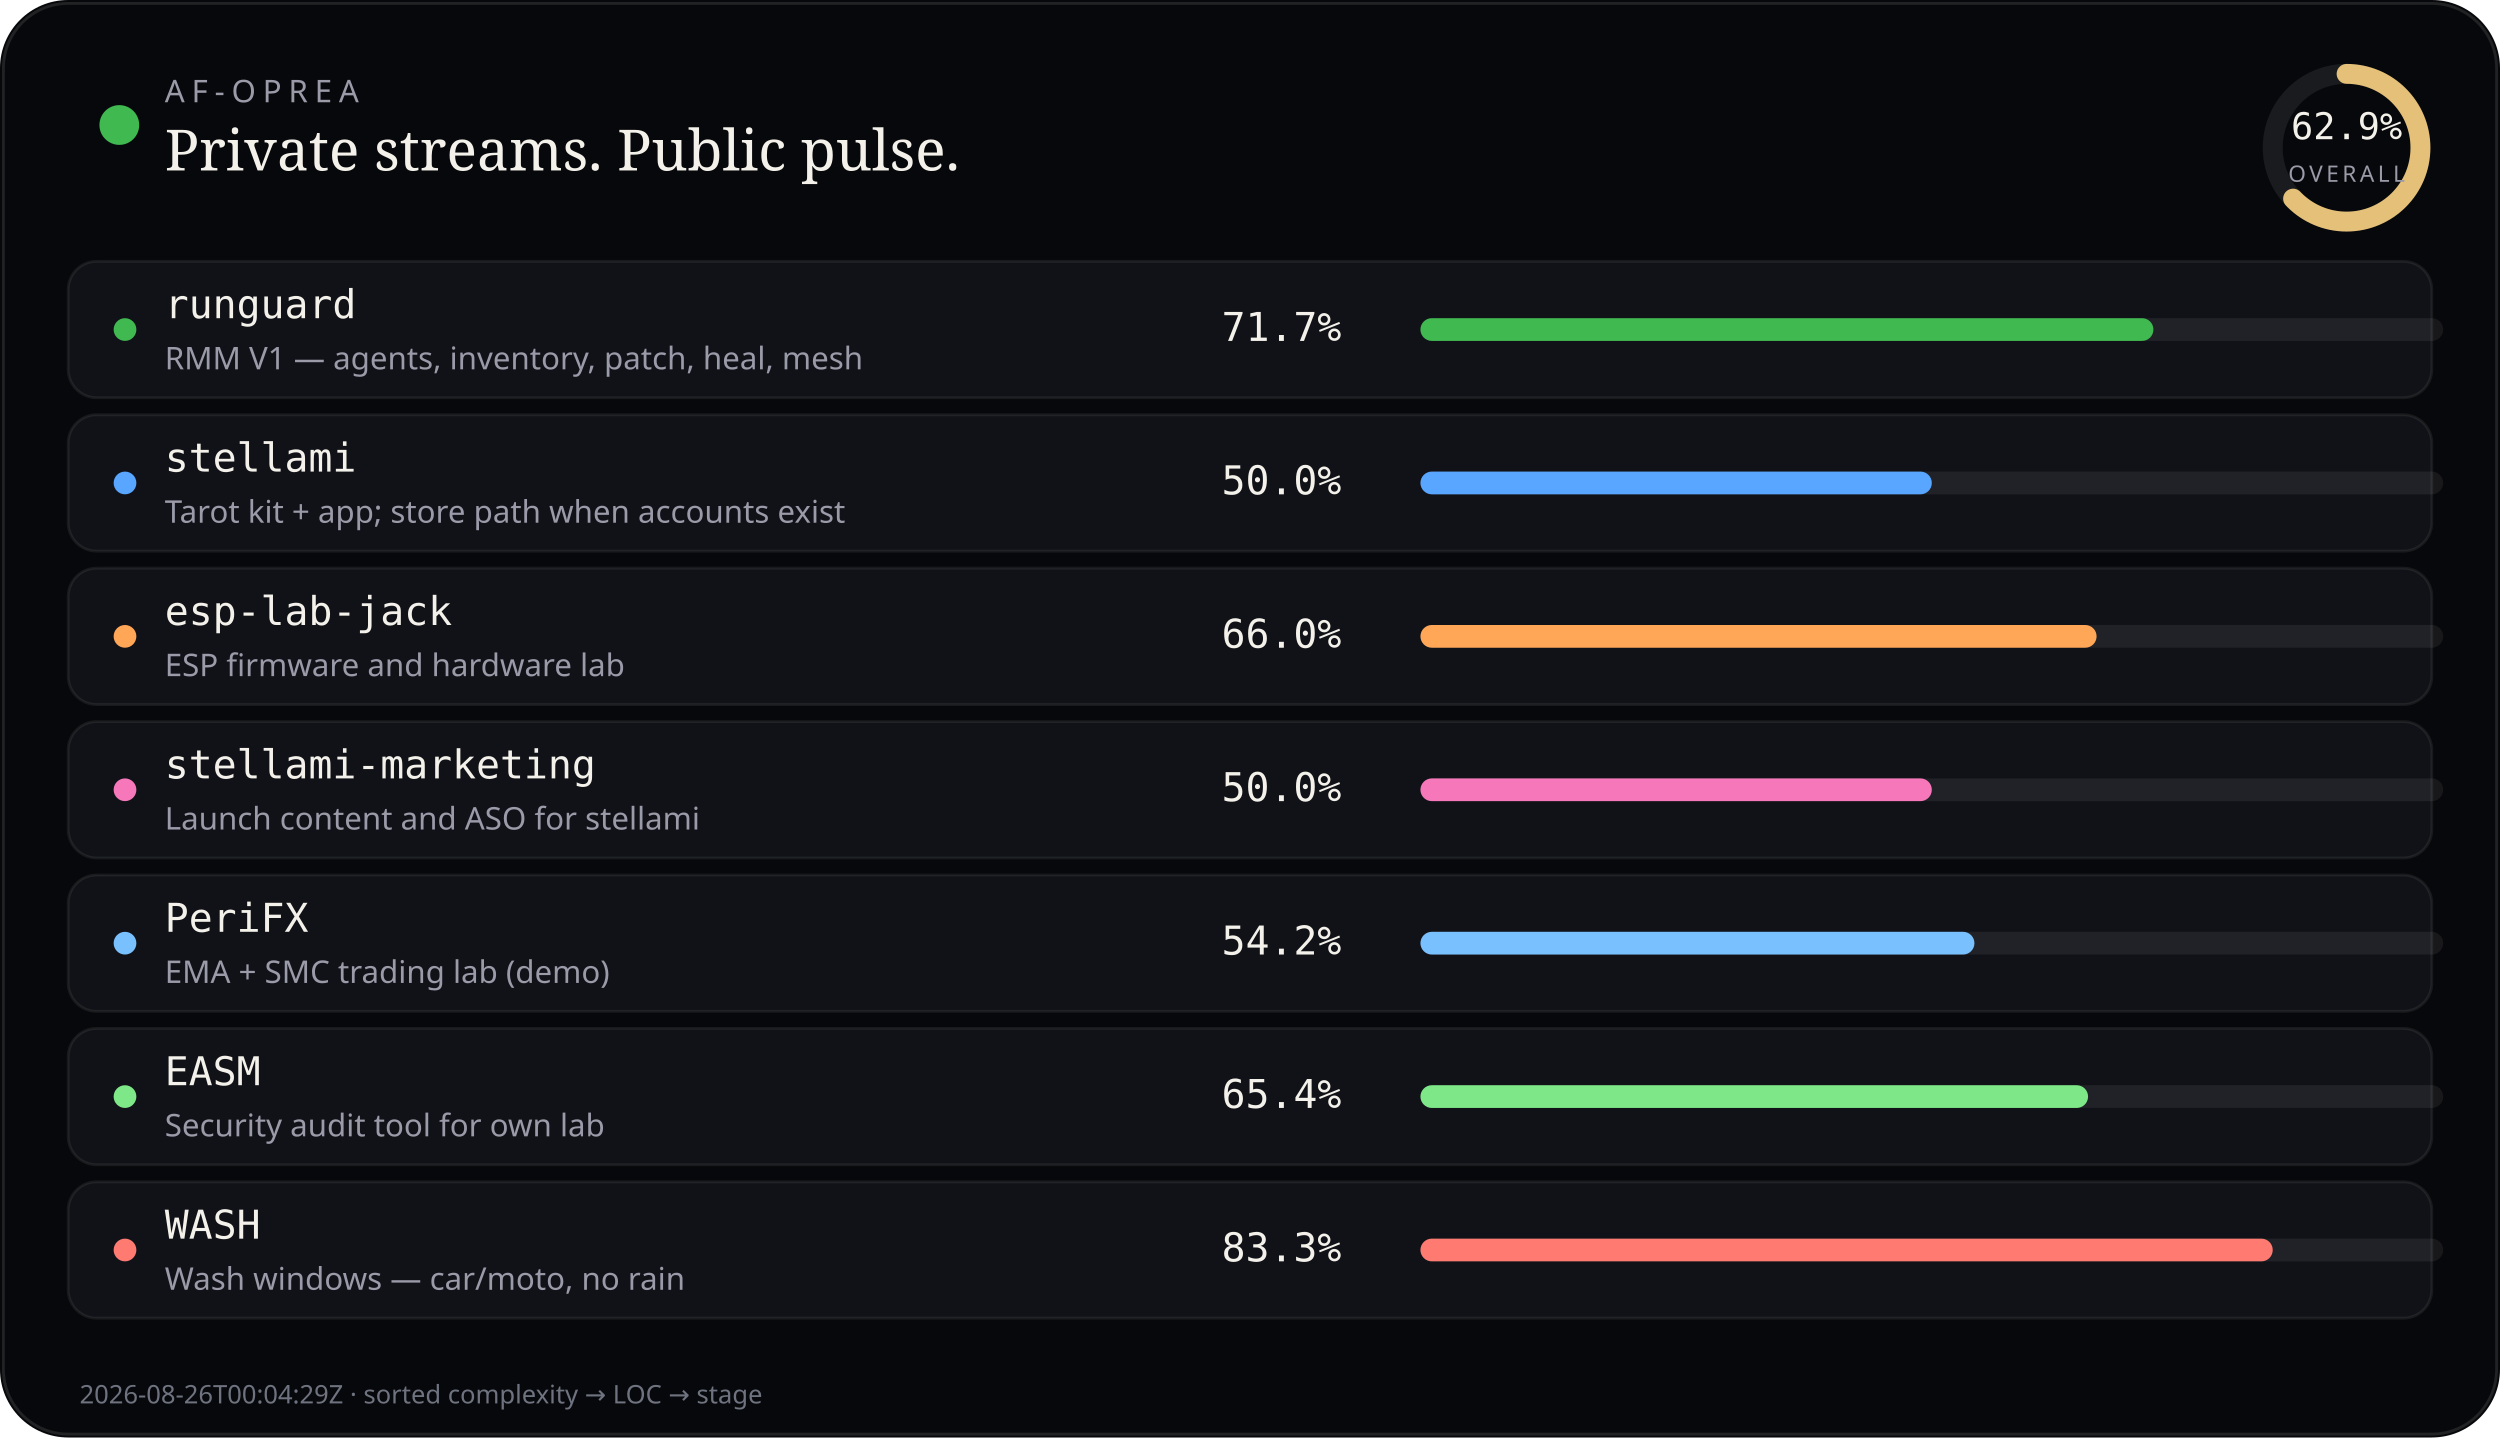
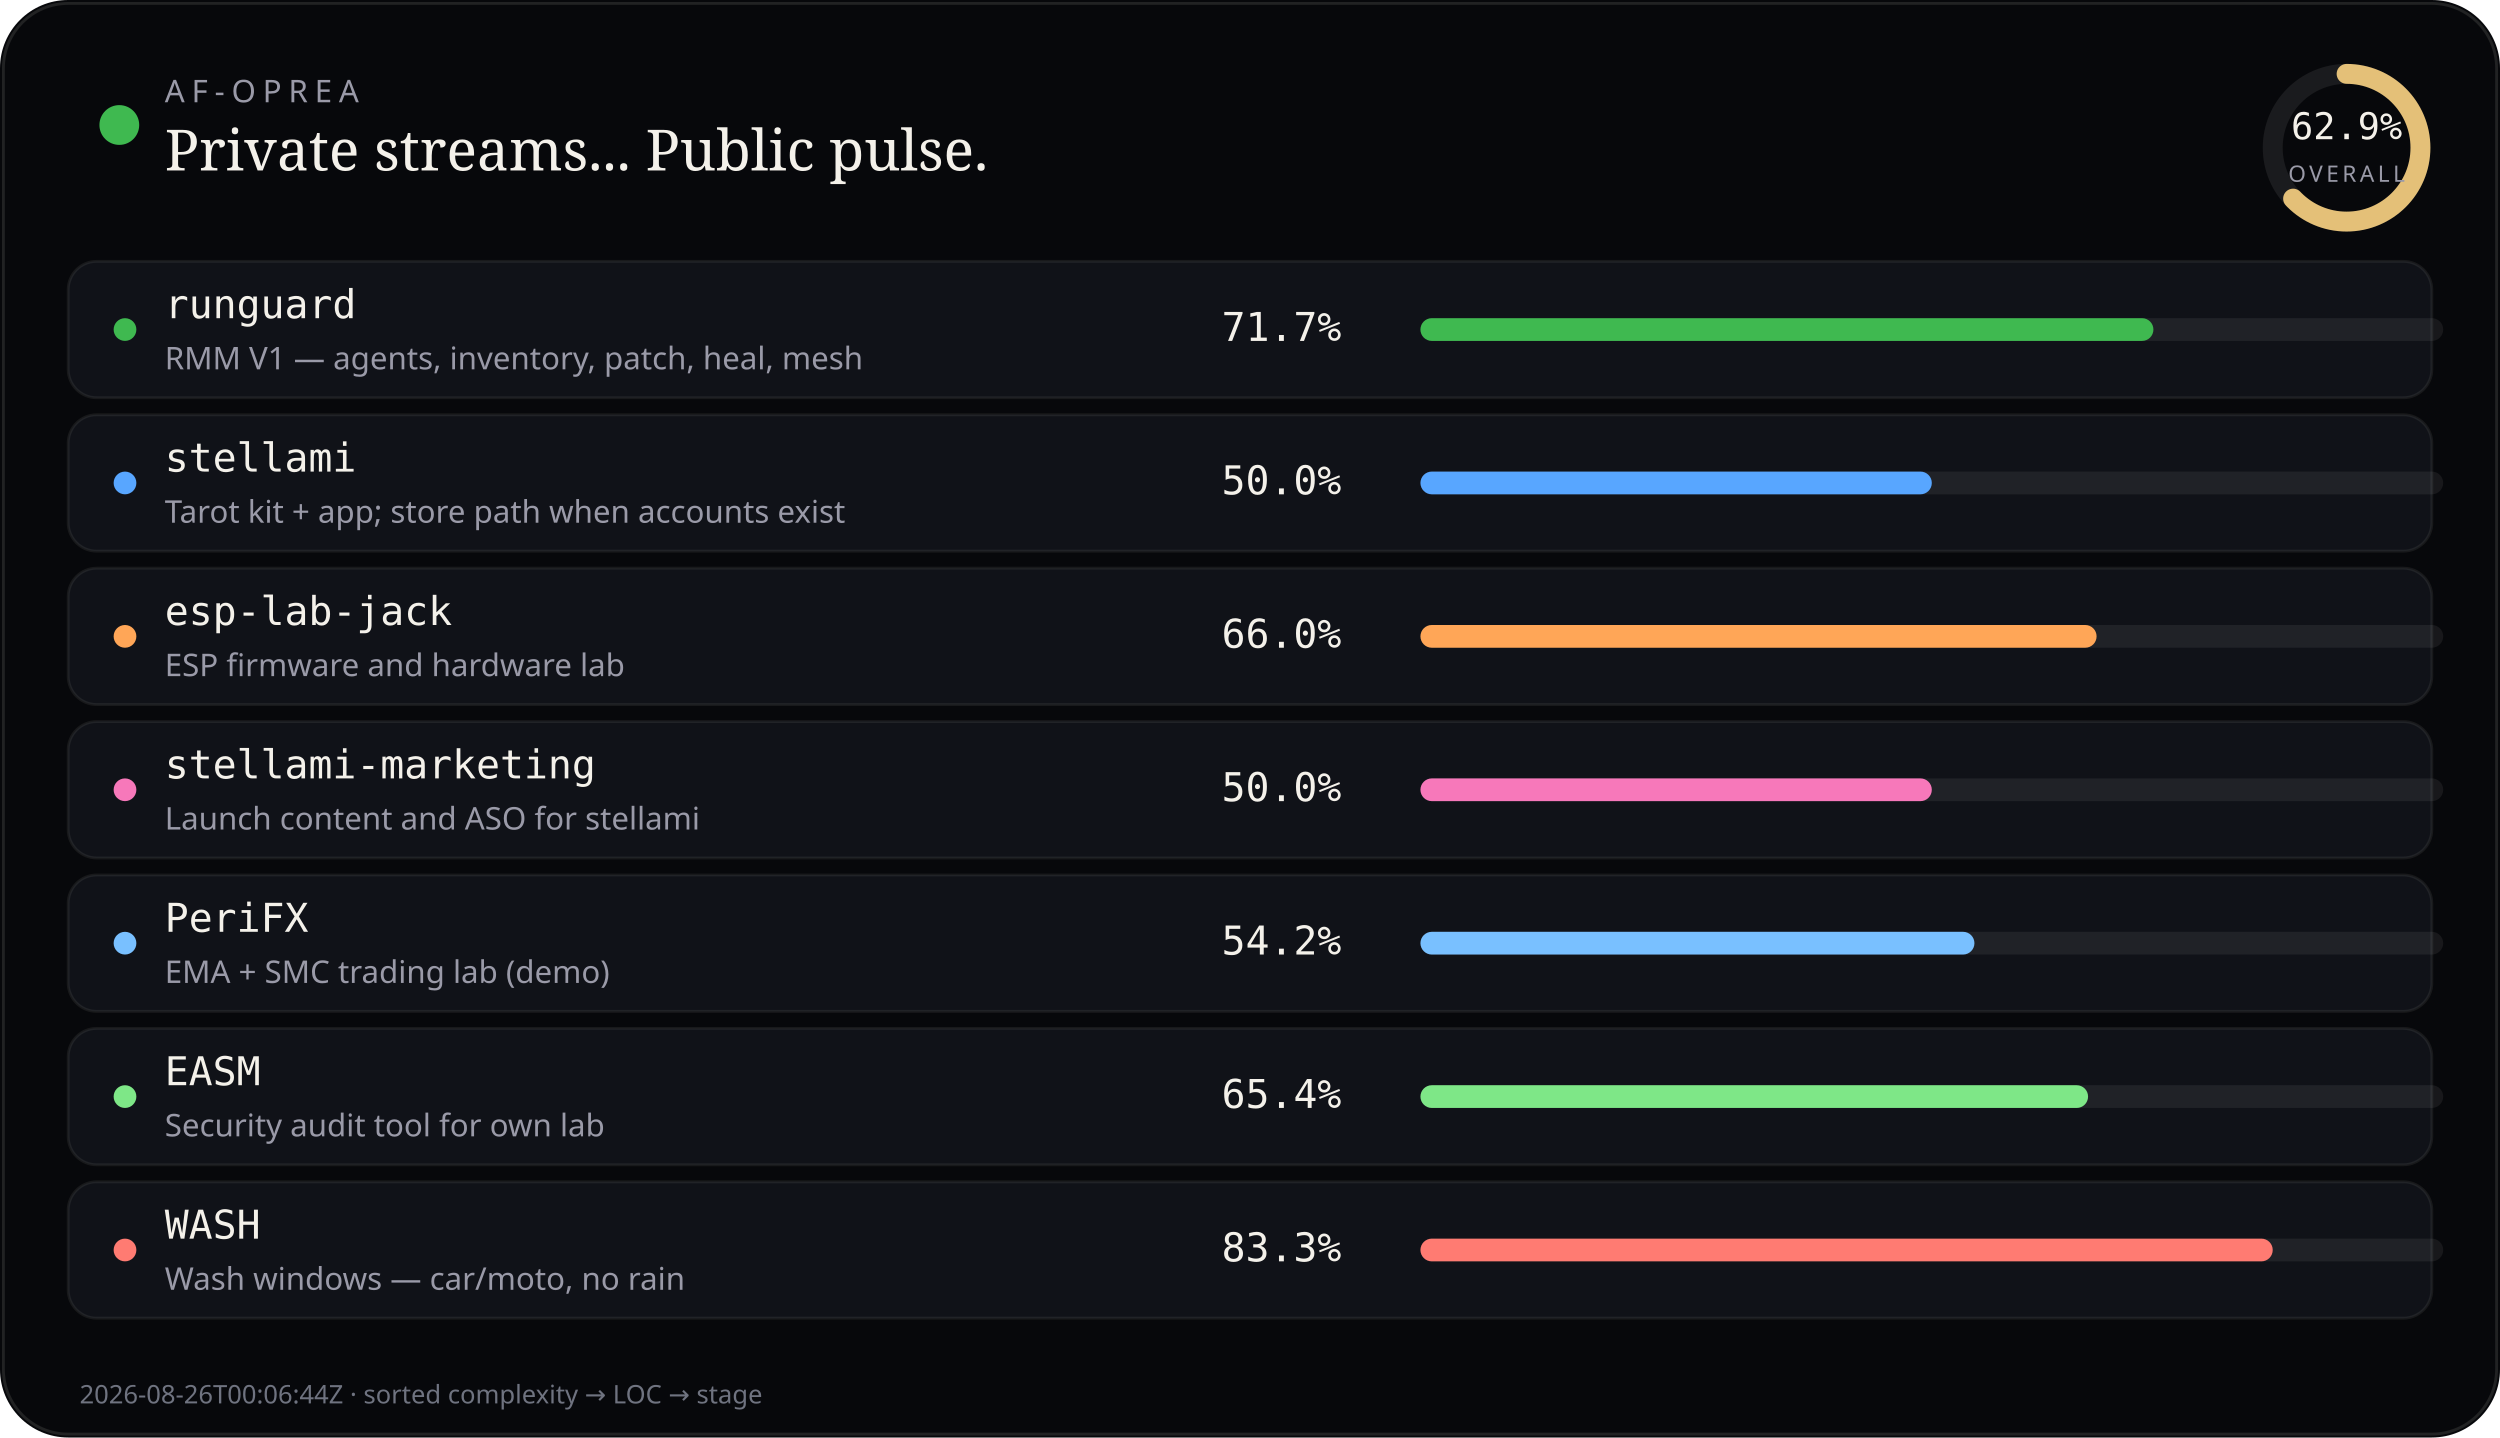
<svg xmlns="http://www.w3.org/2000/svg" viewBox="0 0 880 506" width="880" height="506" role="img" aria-label="AF-Oprea public work pulse">
  <rect width="880" height="506" rx="24" fill="#07080b" />
  <rect x="1.2" y="1.2" width="877.6" height="503.6" rx="22.8" fill="none" stroke="rgba(232,228,214,0.12)" />
  <circle cx="42" cy="44" r="7" fill="#3fb950" />
  <text x="58" y="36" fill="#9a9aa8" font-size="11" font-family="ui-sans-serif, system-ui, sans-serif" letter-spacing="2.4">AF-OPREA</text>
-   <text x="58" y="60" fill="#f4f1ea" font-size="20" font-family="ui-serif, Georgia, serif">Private streams. Public pulse.</text>
+   <text x="58" y="60" fill="#f4f1ea" font-size="20" font-family="ui-serif, Georgia, serif">Private streams... Public pulse.</text>
  <g transform="translate(790,16)">
    <circle cx="36" cy="36" r="26" fill="none" stroke="rgba(255,255,255,0.08)" stroke-width="7" />
    <circle cx="36" cy="36" r="26" fill="none" stroke="#e4c078" stroke-width="7" stroke-linecap="round" stroke-dasharray="163.36" stroke-dashoffset="60.61" transform="rotate(-90 36 36)" />
    <text x="36" y="33" text-anchor="middle" fill="#f4f1ea" font-size="13" font-family="ui-monospace, monospace">62.9%</text>
    <text x="36" y="48" text-anchor="middle" fill="#9a9aa8" font-size="8" font-family="ui-sans-serif, system-ui, sans-serif" letter-spacing="1.2">OVERALL</text>
  </g>
  <rect x="24" y="92" width="832" height="48" rx="10" fill="#101218" stroke="rgba(232,228,214,0.08)" />
  <circle cx="44" cy="116" r="4" fill="#3fb950" />
  <text x="58" y="112" fill="#f4f1ea" font-size="14" font-family="ui-monospace, SFMono-Regular, monospace">runguard</text>
  <text x="58" y="130" fill="#9a9aa8" font-size="11" font-family="ui-sans-serif, system-ui, sans-serif">RMM V1 — agents, inventory, patch, heal, mesh</text>
  <text x="430" y="120" fill="#f4f1ea" font-size="14" font-family="ui-monospace, SFMono-Regular, monospace">71.7%</text>
  <rect x="500" y="112" width="360" height="8" rx="4" fill="rgba(255,255,255,0.07)" />
  <rect x="500" y="112" width="258" height="8" rx="4" fill="#3fb950" />
  <rect x="24" y="146" width="832" height="48" rx="10" fill="#101218" stroke="rgba(232,228,214,0.08)" />
  <circle cx="44" cy="170" r="4" fill="#58a6ff" />
  <text x="58" y="166" fill="#f4f1ea" font-size="14" font-family="ui-monospace, SFMono-Regular, monospace">stellami</text>
  <text x="58" y="184" fill="#9a9aa8" font-size="11" font-family="ui-sans-serif, system-ui, sans-serif">Tarot kit + app; store path when accounts exist</text>
  <text x="430" y="174" fill="#f4f1ea" font-size="14" font-family="ui-monospace, SFMono-Regular, monospace">50.0%</text>
  <rect x="500" y="166" width="360" height="8" rx="4" fill="rgba(255,255,255,0.07)" />
  <rect x="500" y="166" width="180" height="8" rx="4" fill="#58a6ff" />
  <rect x="24" y="200" width="832" height="48" rx="10" fill="#101218" stroke="rgba(232,228,214,0.08)" />
  <circle cx="44" cy="224" r="4" fill="#ffa657" />
  <text x="58" y="220" fill="#f4f1ea" font-size="14" font-family="ui-monospace, SFMono-Regular, monospace">esp-lab-jack</text>
  <text x="58" y="238" fill="#9a9aa8" font-size="11" font-family="ui-sans-serif, system-ui, sans-serif">ESP firmware and hardware lab</text>
  <text x="430" y="228" fill="#f4f1ea" font-size="14" font-family="ui-monospace, SFMono-Regular, monospace">66.0%</text>
  <rect x="500" y="220" width="360" height="8" rx="4" fill="rgba(255,255,255,0.07)" />
  <rect x="500" y="220" width="238" height="8" rx="4" fill="#ffa657" />
  <rect x="24" y="254" width="832" height="48" rx="10" fill="#101218" stroke="rgba(232,228,214,0.08)" />
  <circle cx="44" cy="278" r="4" fill="#f778ba" />
  <text x="58" y="274" fill="#f4f1ea" font-size="14" font-family="ui-monospace, SFMono-Regular, monospace">stellami-marketing</text>
  <text x="58" y="292" fill="#9a9aa8" font-size="11" font-family="ui-sans-serif, system-ui, sans-serif">Launch content and ASO for stellami</text>
  <text x="430" y="282" fill="#f4f1ea" font-size="14" font-family="ui-monospace, SFMono-Regular, monospace">50.0%</text>
  <rect x="500" y="274" width="360" height="8" rx="4" fill="rgba(255,255,255,0.07)" />
  <rect x="500" y="274" width="180" height="8" rx="4" fill="#f778ba" />
  <rect x="24" y="308" width="832" height="48" rx="10" fill="#101218" stroke="rgba(232,228,214,0.08)" />
  <circle cx="44" cy="332" r="4" fill="#79c0ff" />
  <text x="58" y="328" fill="#f4f1ea" font-size="14" font-family="ui-monospace, SFMono-Regular, monospace">PeriFX</text>
  <text x="58" y="346" fill="#9a9aa8" font-size="11" font-family="ui-sans-serif, system-ui, sans-serif">EMA + SMC trading lab (demo)</text>
  <text x="430" y="336" fill="#f4f1ea" font-size="14" font-family="ui-monospace, SFMono-Regular, monospace">54.2%</text>
  <rect x="500" y="328" width="360" height="8" rx="4" fill="rgba(255,255,255,0.07)" />
  <rect x="500" y="328" width="195" height="8" rx="4" fill="#79c0ff" />
  <rect x="24" y="362" width="832" height="48" rx="10" fill="#101218" stroke="rgba(232,228,214,0.08)" />
  <circle cx="44" cy="386" r="4" fill="#7ee787" />
  <text x="58" y="382" fill="#f4f1ea" font-size="14" font-family="ui-monospace, SFMono-Regular, monospace">EASM</text>
  <text x="58" y="400" fill="#9a9aa8" font-size="11" font-family="ui-sans-serif, system-ui, sans-serif">Security audit tool for own lab</text>
  <text x="430" y="390" fill="#f4f1ea" font-size="14" font-family="ui-monospace, SFMono-Regular, monospace">65.4%</text>
  <rect x="500" y="382" width="360" height="8" rx="4" fill="rgba(255,255,255,0.07)" />
  <rect x="500" y="382" width="235" height="8" rx="4" fill="#7ee787" />
  <rect x="24" y="416" width="832" height="48" rx="10" fill="#101218" stroke="rgba(232,228,214,0.08)" />
  <circle cx="44" cy="440" r="4" fill="#ff7b72" />
  <text x="58" y="436" fill="#f4f1ea" font-size="14" font-family="ui-monospace, SFMono-Regular, monospace">WASH</text>
  <text x="58" y="454" fill="#9a9aa8" font-size="11" font-family="ui-sans-serif, system-ui, sans-serif">Wash windows — car/moto, no rain</text>
  <text x="430" y="444" fill="#f4f1ea" font-size="14" font-family="ui-monospace, SFMono-Regular, monospace">83.3%</text>
  <rect x="500" y="436" width="360" height="8" rx="4" fill="rgba(255,255,255,0.07)" />
  <rect x="500" y="436" width="300" height="8" rx="4" fill="#ff7b72" />
-   <text x="28" y="494" fill="#6f7380" font-size="9" font-family="ui-sans-serif, system-ui, sans-serif">2026-08-26T00:04:29Z · sorted complexity → LOC → stage</text>
+   <text x="28" y="494" fill="#6f7380" font-size="9" font-family="ui-sans-serif, system-ui, sans-serif">2026-08-26T00:06:44Z · sorted complexity → LOC → stage</text>
</svg>
